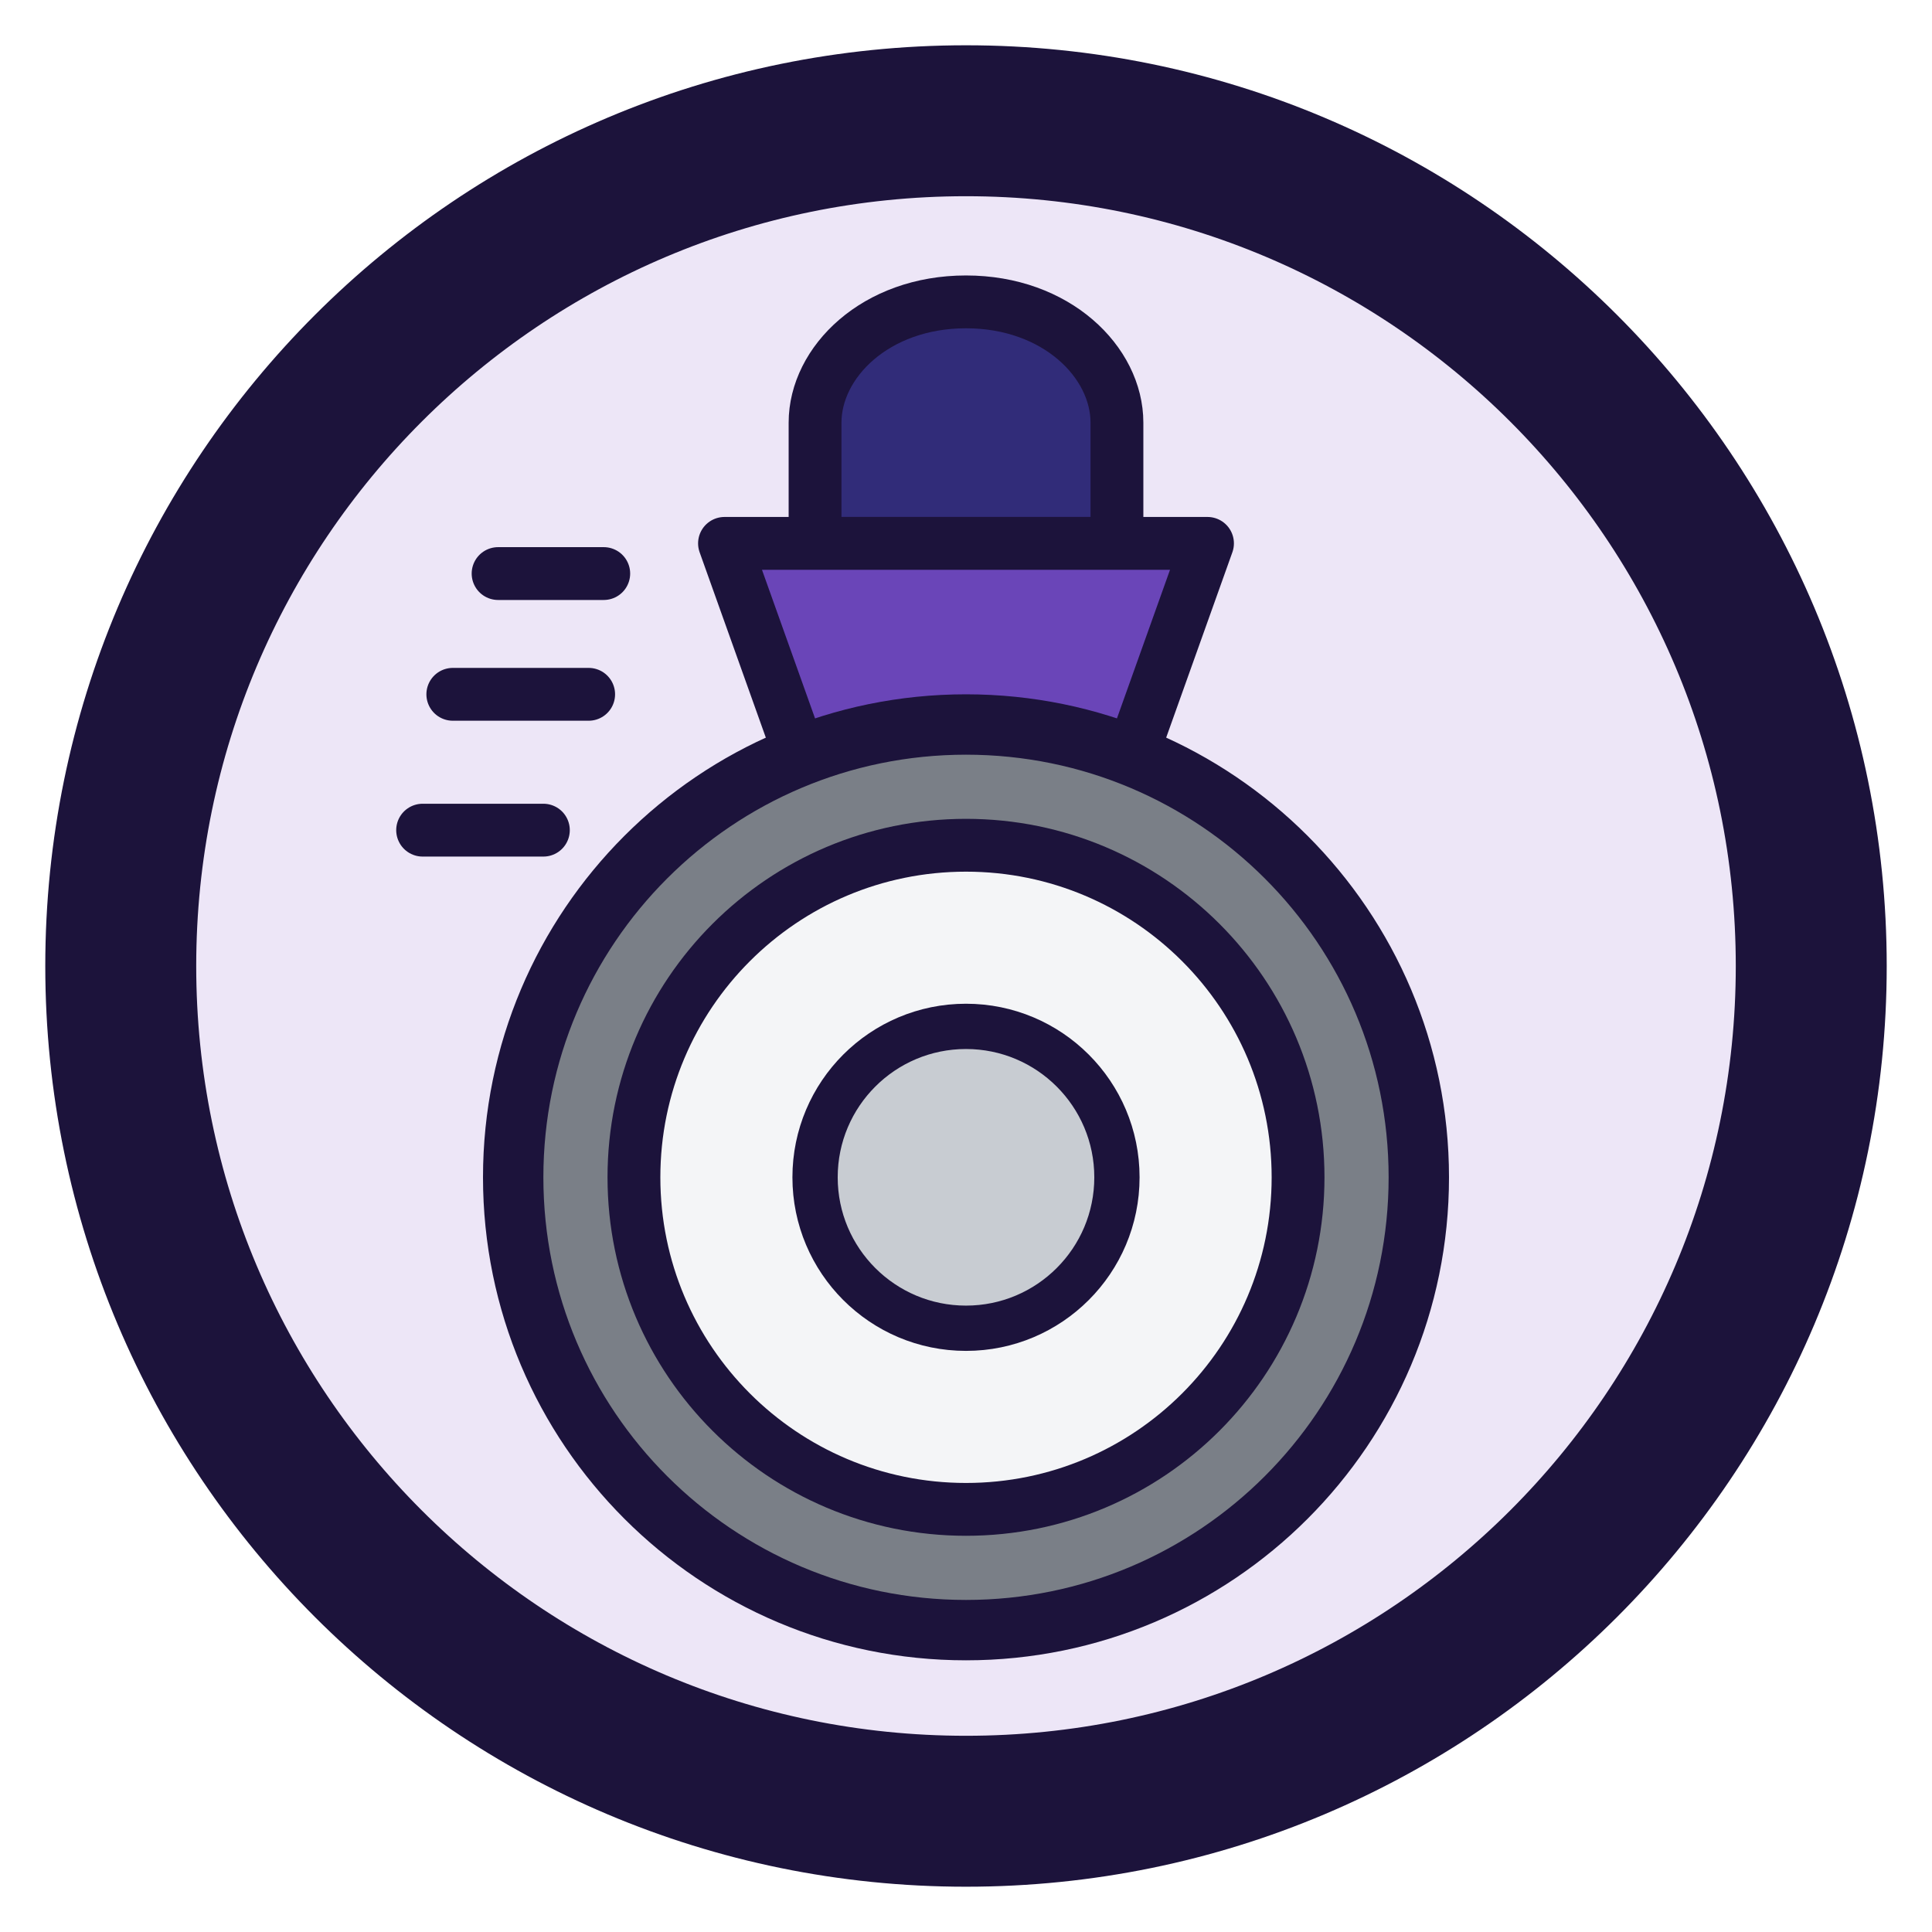
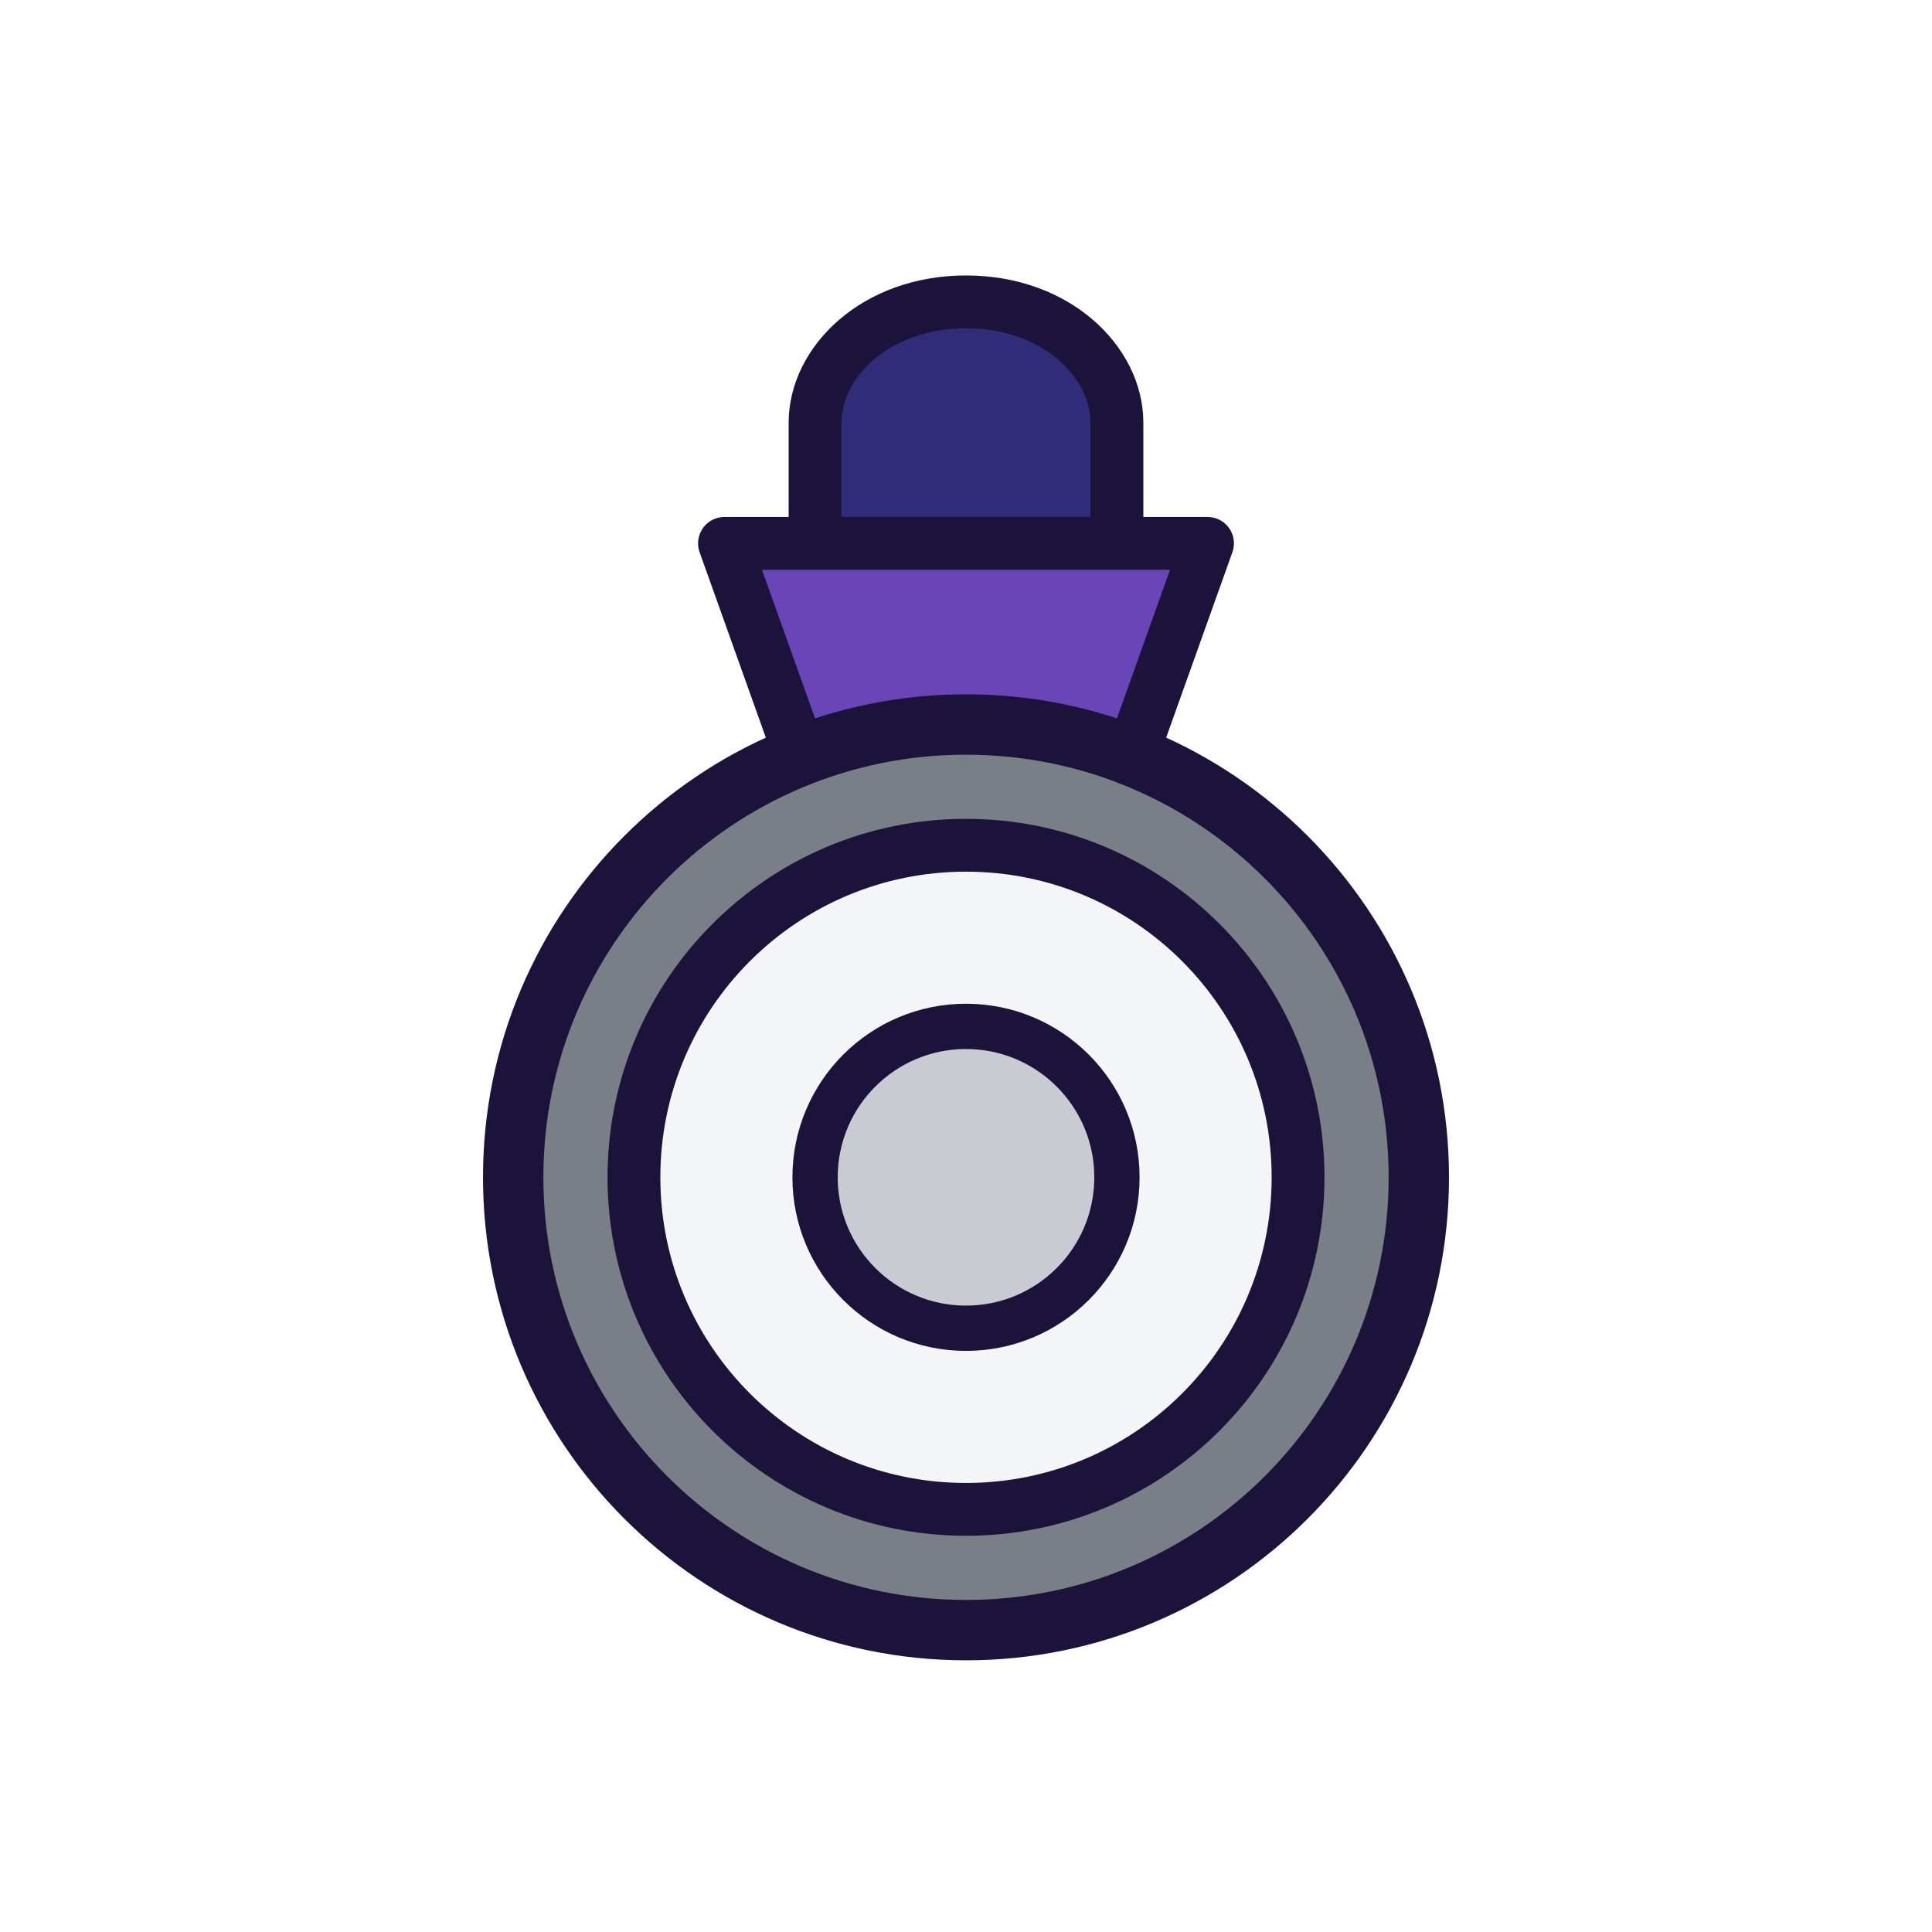
<svg xmlns="http://www.w3.org/2000/svg" viewBox="0 0 128 128" fill="none">
-   <circle cx="64" cy="64" r="56" fill="#EDE6F7" stroke="#1C133B" stroke-width="10" />
  <path d="M54 28c0-4 4-8 10-8s10 4 10 8v8H54V28z" fill="#312C79" stroke="#1C133B" stroke-width="3.5" stroke-linejoin="round" />
  <path d="M48 36h32l-5 14H53L48 36z" fill="#6A45B8" stroke="#1C133B" stroke-width="3.5" stroke-linejoin="round" />
  <circle cx="64" cy="78" r="30" fill="#7A7F87" stroke="#1C133B" stroke-width="4" />
  <circle cx="64" cy="78" r="22" fill="#F4F5F7" stroke="#1C133B" stroke-width="3.5" />
  <circle cx="64" cy="78" r="10" fill="#C8CCD2" stroke="#1C133B" stroke-width="3" />
-   <path d="M30 46h9M28 55h8M33 38h7" stroke="#1C133B" stroke-width="3.5" stroke-linecap="round" />
</svg>
